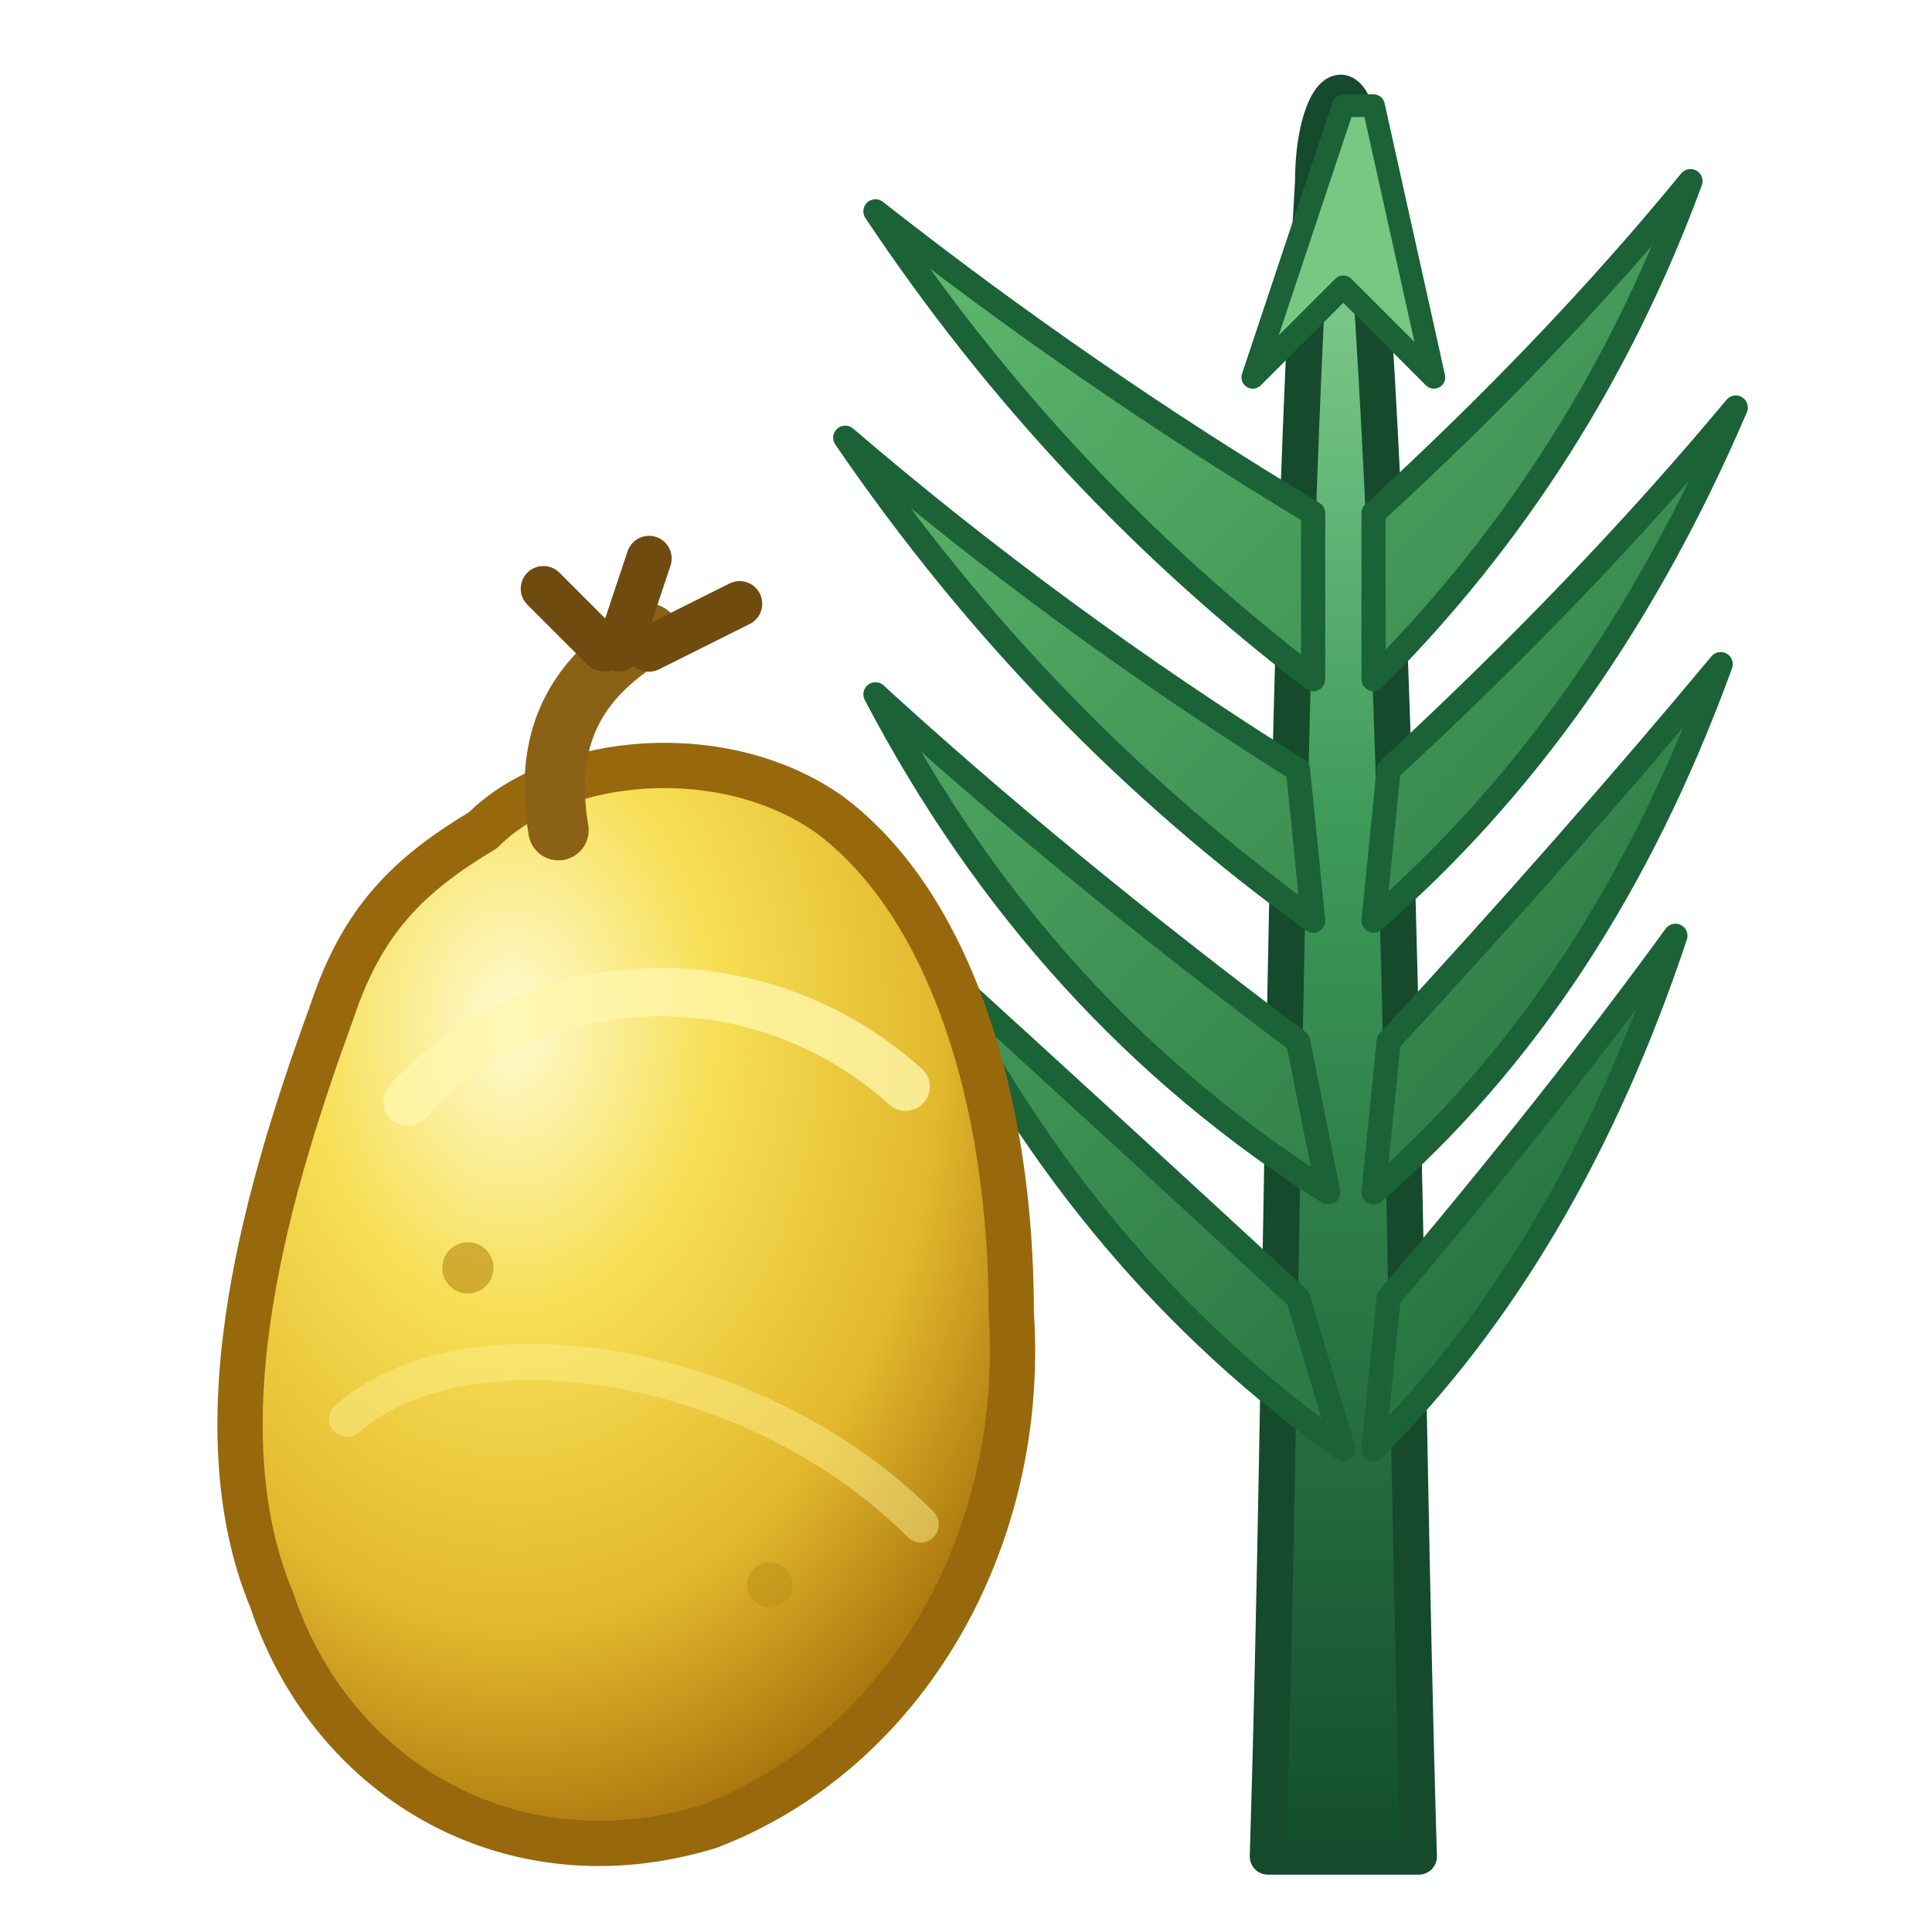
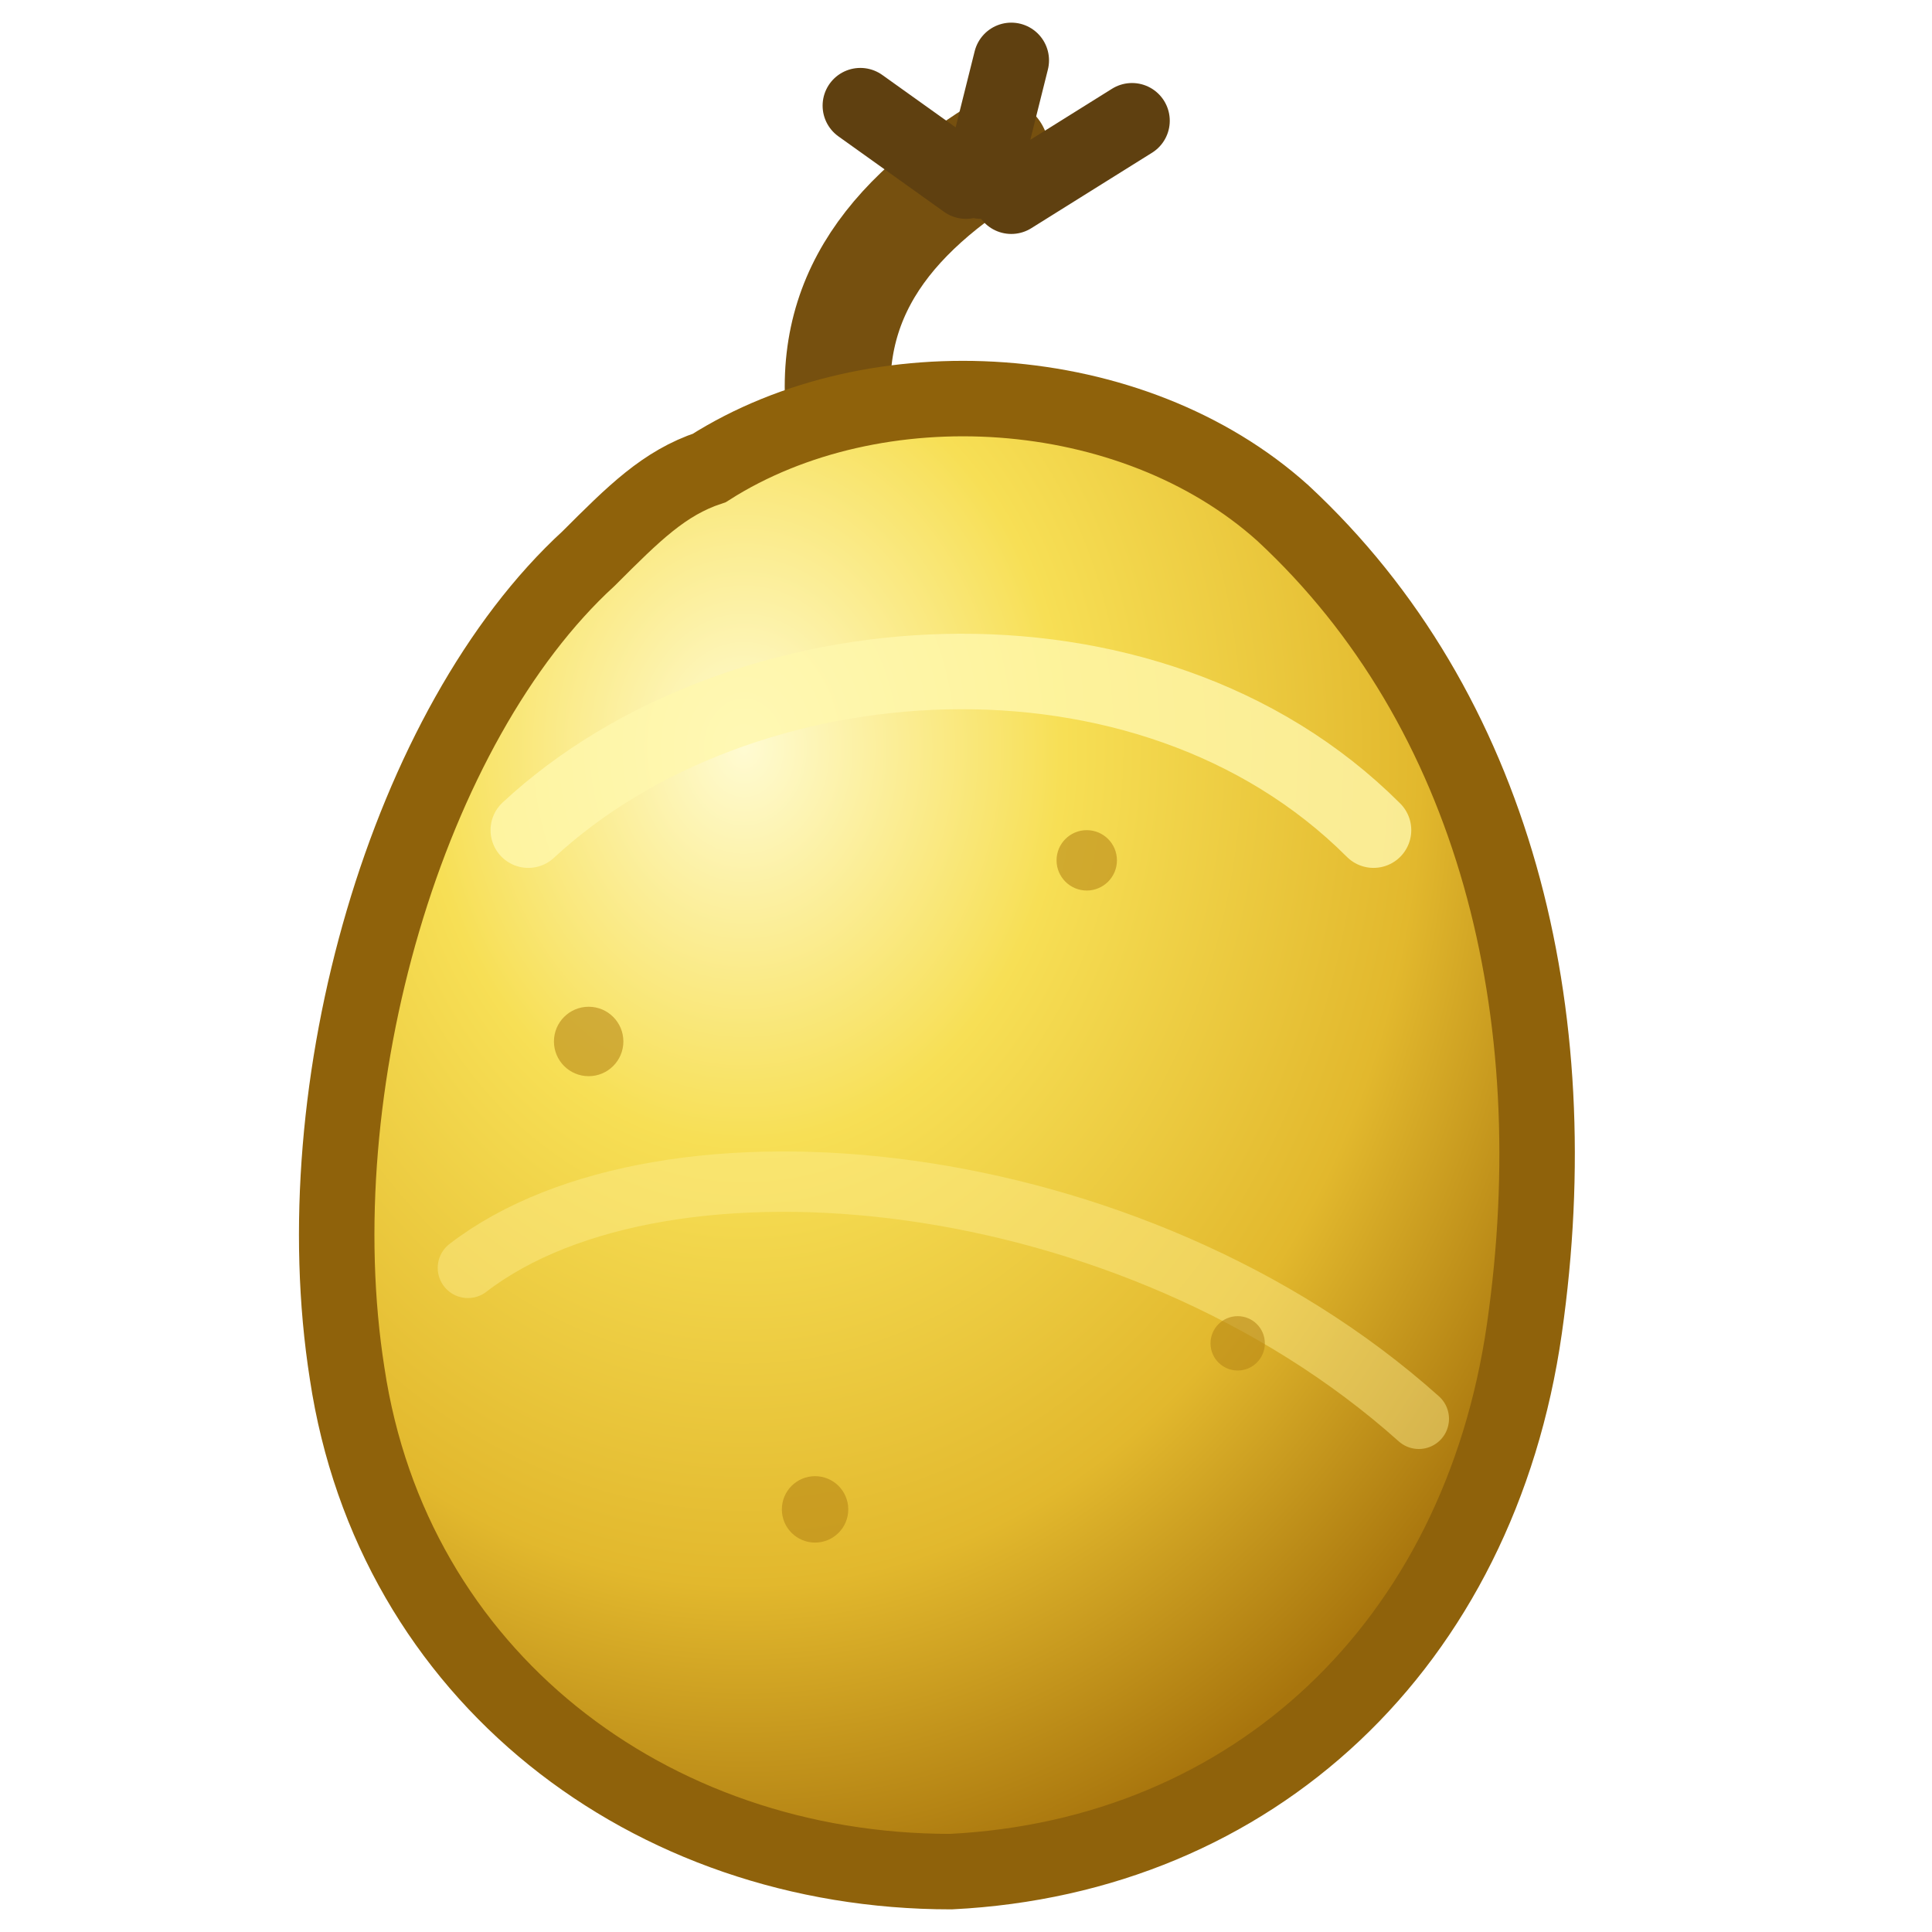
- <svg xmlns="http://www.w3.org/2000/svg" viewBox="0 0 128 128" role="img" aria-label="לולב ואתרוג">
+ <svg xmlns="http://www.w3.org/2000/svg" viewBox="0 0 128 128" role="img" aria-label="אתרוג">
  <defs>
-     <linearGradient id="lulavSpine" x1="80" y1="7" x2="80" y2="121" gradientUnits="userSpaceOnUse">
-       <stop offset="0" stop-color="#91d89b" />
-       <stop offset="0.42" stop-color="#3d9a59" />
-       <stop offset="1" stop-color="#15502e" />
-     </linearGradient>
-     <linearGradient id="lulavLeaf" x1="43" y1="26" x2="112" y2="92" gradientUnits="userSpaceOnUse">
-       <stop offset="0" stop-color="#64bd70" />
-       <stop offset="1" stop-color="#1e6a3b" />
-     </linearGradient>
-     <radialGradient id="etrogFruit" cx="35%" cy="24%" r="78%">
+     <radialGradient id="fruit" cx="34%" cy="24%" r="78%">
      <stop offset="0" stop-color="#fffbd2" />
      <stop offset="0.34" stop-color="#f7df55" />
      <stop offset="0.72" stop-color="#e2b82d" />
      <stop offset="1" stop-color="#a8750d" />
    </radialGradient>
  </defs>
-   <g stroke-linejoin="round">
-     <path d="M84 123C85 91 85 45 87 12C87 7 89 4 90 8C93 42 93 90 94 123Z" fill="url(#lulavSpine)" stroke="#154a2d" stroke-width="2.4" />
-     <g fill="url(#lulavLeaf)" stroke="#1b6237" stroke-width="1.6">
-       <path d="M87 34Q72 25 58 14Q70 32 87 45Z" />
-       <path d="M91 34Q103 23 112 12Q105 31 91 45Z" />
-       <path d="M86 51Q70 41 56 29Q69 48 87 61Z" />
-       <path d="M92 51Q105 39 115 27Q106 48 91 61Z" />
-       <path d="M86 69Q70 57 58 46Q69 67 88 79Z" />
-       <path d="M92 69Q104 56 114 44Q106 66 91 79Z" />
-       <path d="M86 86Q73 74 62 64Q72 84 89 96Z" />
-       <path d="M92 86Q103 73 111 62Q104 83 91 96Z" />
-     </g>
-     <path d="M89 7L83 25L89 19L95 25L91 7Z" fill="#78c783" stroke="#1b6237" stroke-width="1.5" />
-     <path d="M32 55C37 50 48 49 55 54C63 60 67 73 67 87C68 102 60 116 47 121C34 125 22 118 18 106C13 94 18 78 22 67C24 61 27 58 32 55Z" fill="url(#etrogFruit)" stroke="#98680d" stroke-width="3" />
-     <path d="M37 55C36 49 38 45 43 42" fill="none" stroke="#8b6215" stroke-width="4" stroke-linecap="round" />
-     <path d="M40 43L36 39M41 43L43 37M43 43L49 40" fill="none" stroke="#6f4b0f" stroke-width="3" stroke-linecap="round" />
-     <path d="M27 73C35 64 50 63 60 72" fill="none" stroke="#fff7ad" stroke-width="3.2" stroke-linecap="round" opacity="0.78" />
-     <path d="M23 94C31 87 50 90 61 101" fill="none" stroke="#fced8b" stroke-width="2.4" stroke-linecap="round" opacity="0.5" />
-     <circle cx="31" cy="84" r="1.7" fill="#bc8f18" opacity="0.65" />
-     <circle cx="51" cy="105" r="1.5" fill="#bc8f18" opacity="0.55" />
+   <path d="M56 30C54 21 58 15 66 10" fill="none" stroke="#76500f" stroke-width="7" stroke-linecap="round" />
+   <path d="M64 12L57 7M65 12L67 4M67 13L75 8" fill="none" stroke="#5f4010" stroke-width="5" stroke-linecap="round" />
+   <path d="M47 31C58 24 75 25 85 34C99 47 104 67 101 88C98 109 83 123 63 124C43 124 26 111 23 91C20 72 27 48 39 37C42 34 44 32 47 31Z" fill="url(#fruit)" stroke="#8f620b" stroke-width="5" />
+   <path d="M35 55C49 42 76 40 91 55" fill="none" stroke="#fff7ad" stroke-width="5" stroke-linecap="round" opacity=".8" />
+   <path d="M31 84C44 74 75 77 94 94" fill="none" stroke="#fced8b" stroke-width="4" stroke-linecap="round" opacity=".48" />
+   <g fill="#b78715" opacity=".6">
+     <circle cx="39" cy="69" r="2.3" />
+     <circle cx="72" cy="57" r="2" />
+     <circle cx="54" cy="100" r="2.2" />
+     <circle cx="82" cy="89" r="1.8" />
  </g>
</svg>
